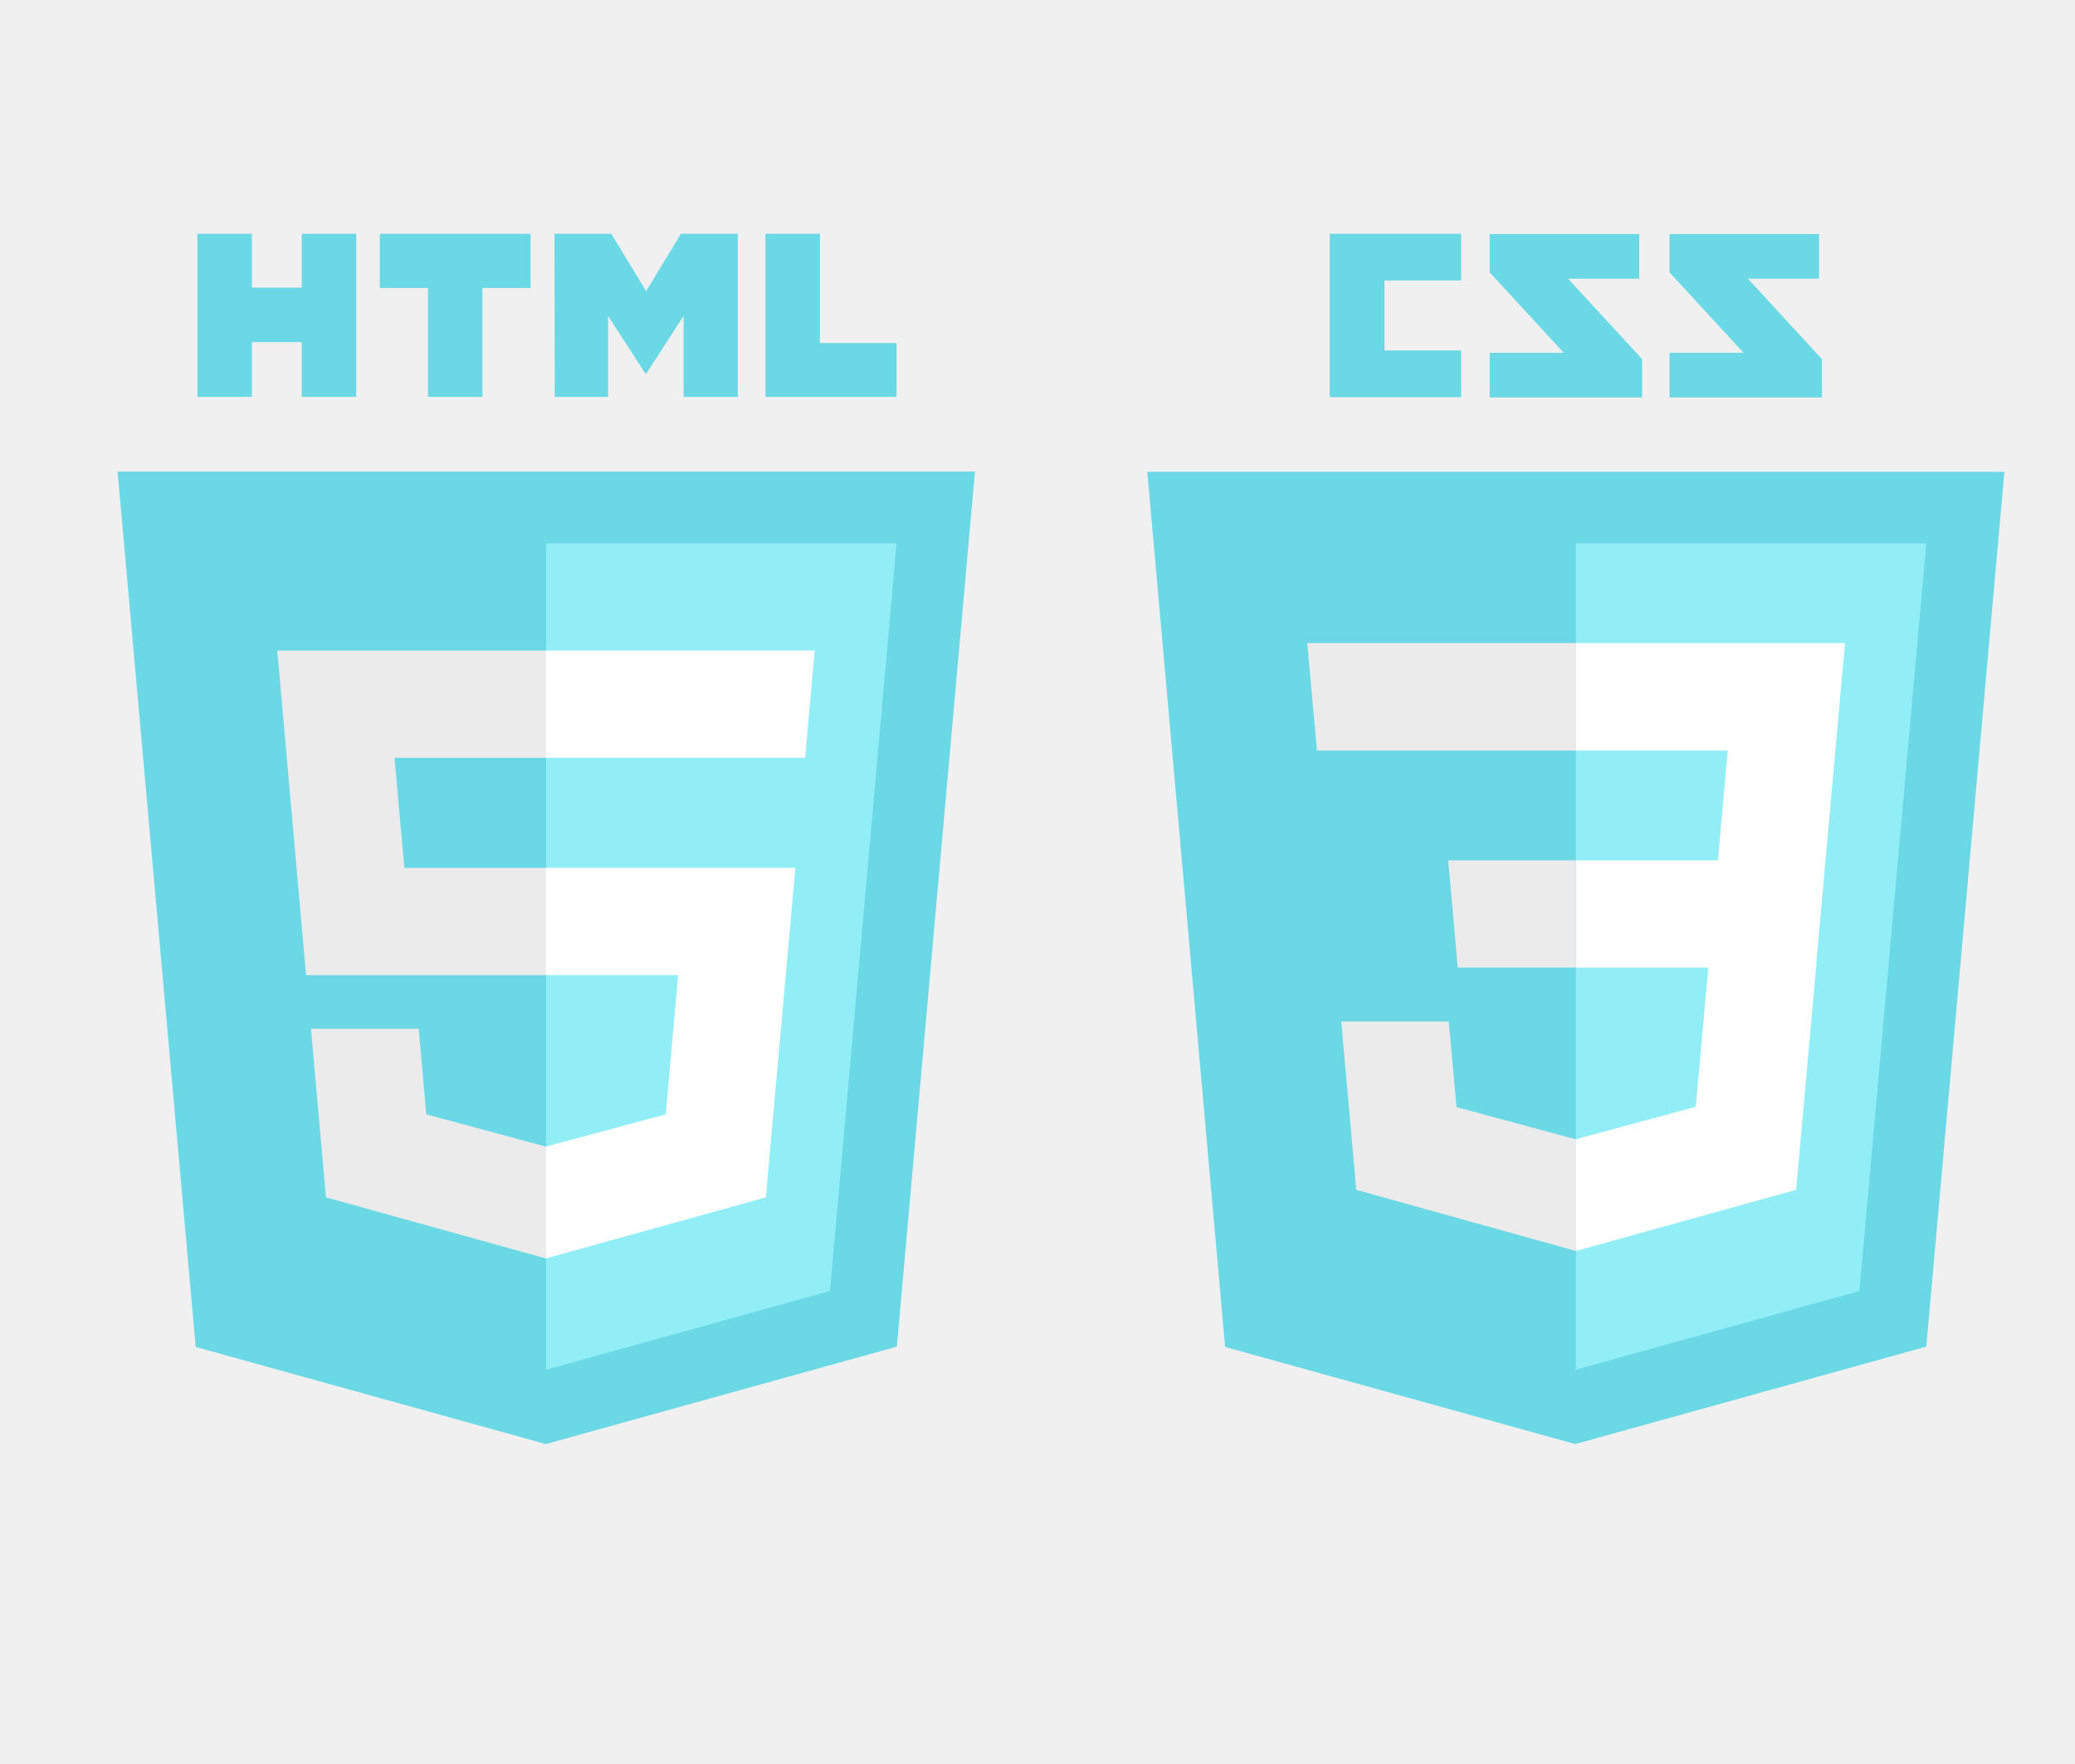
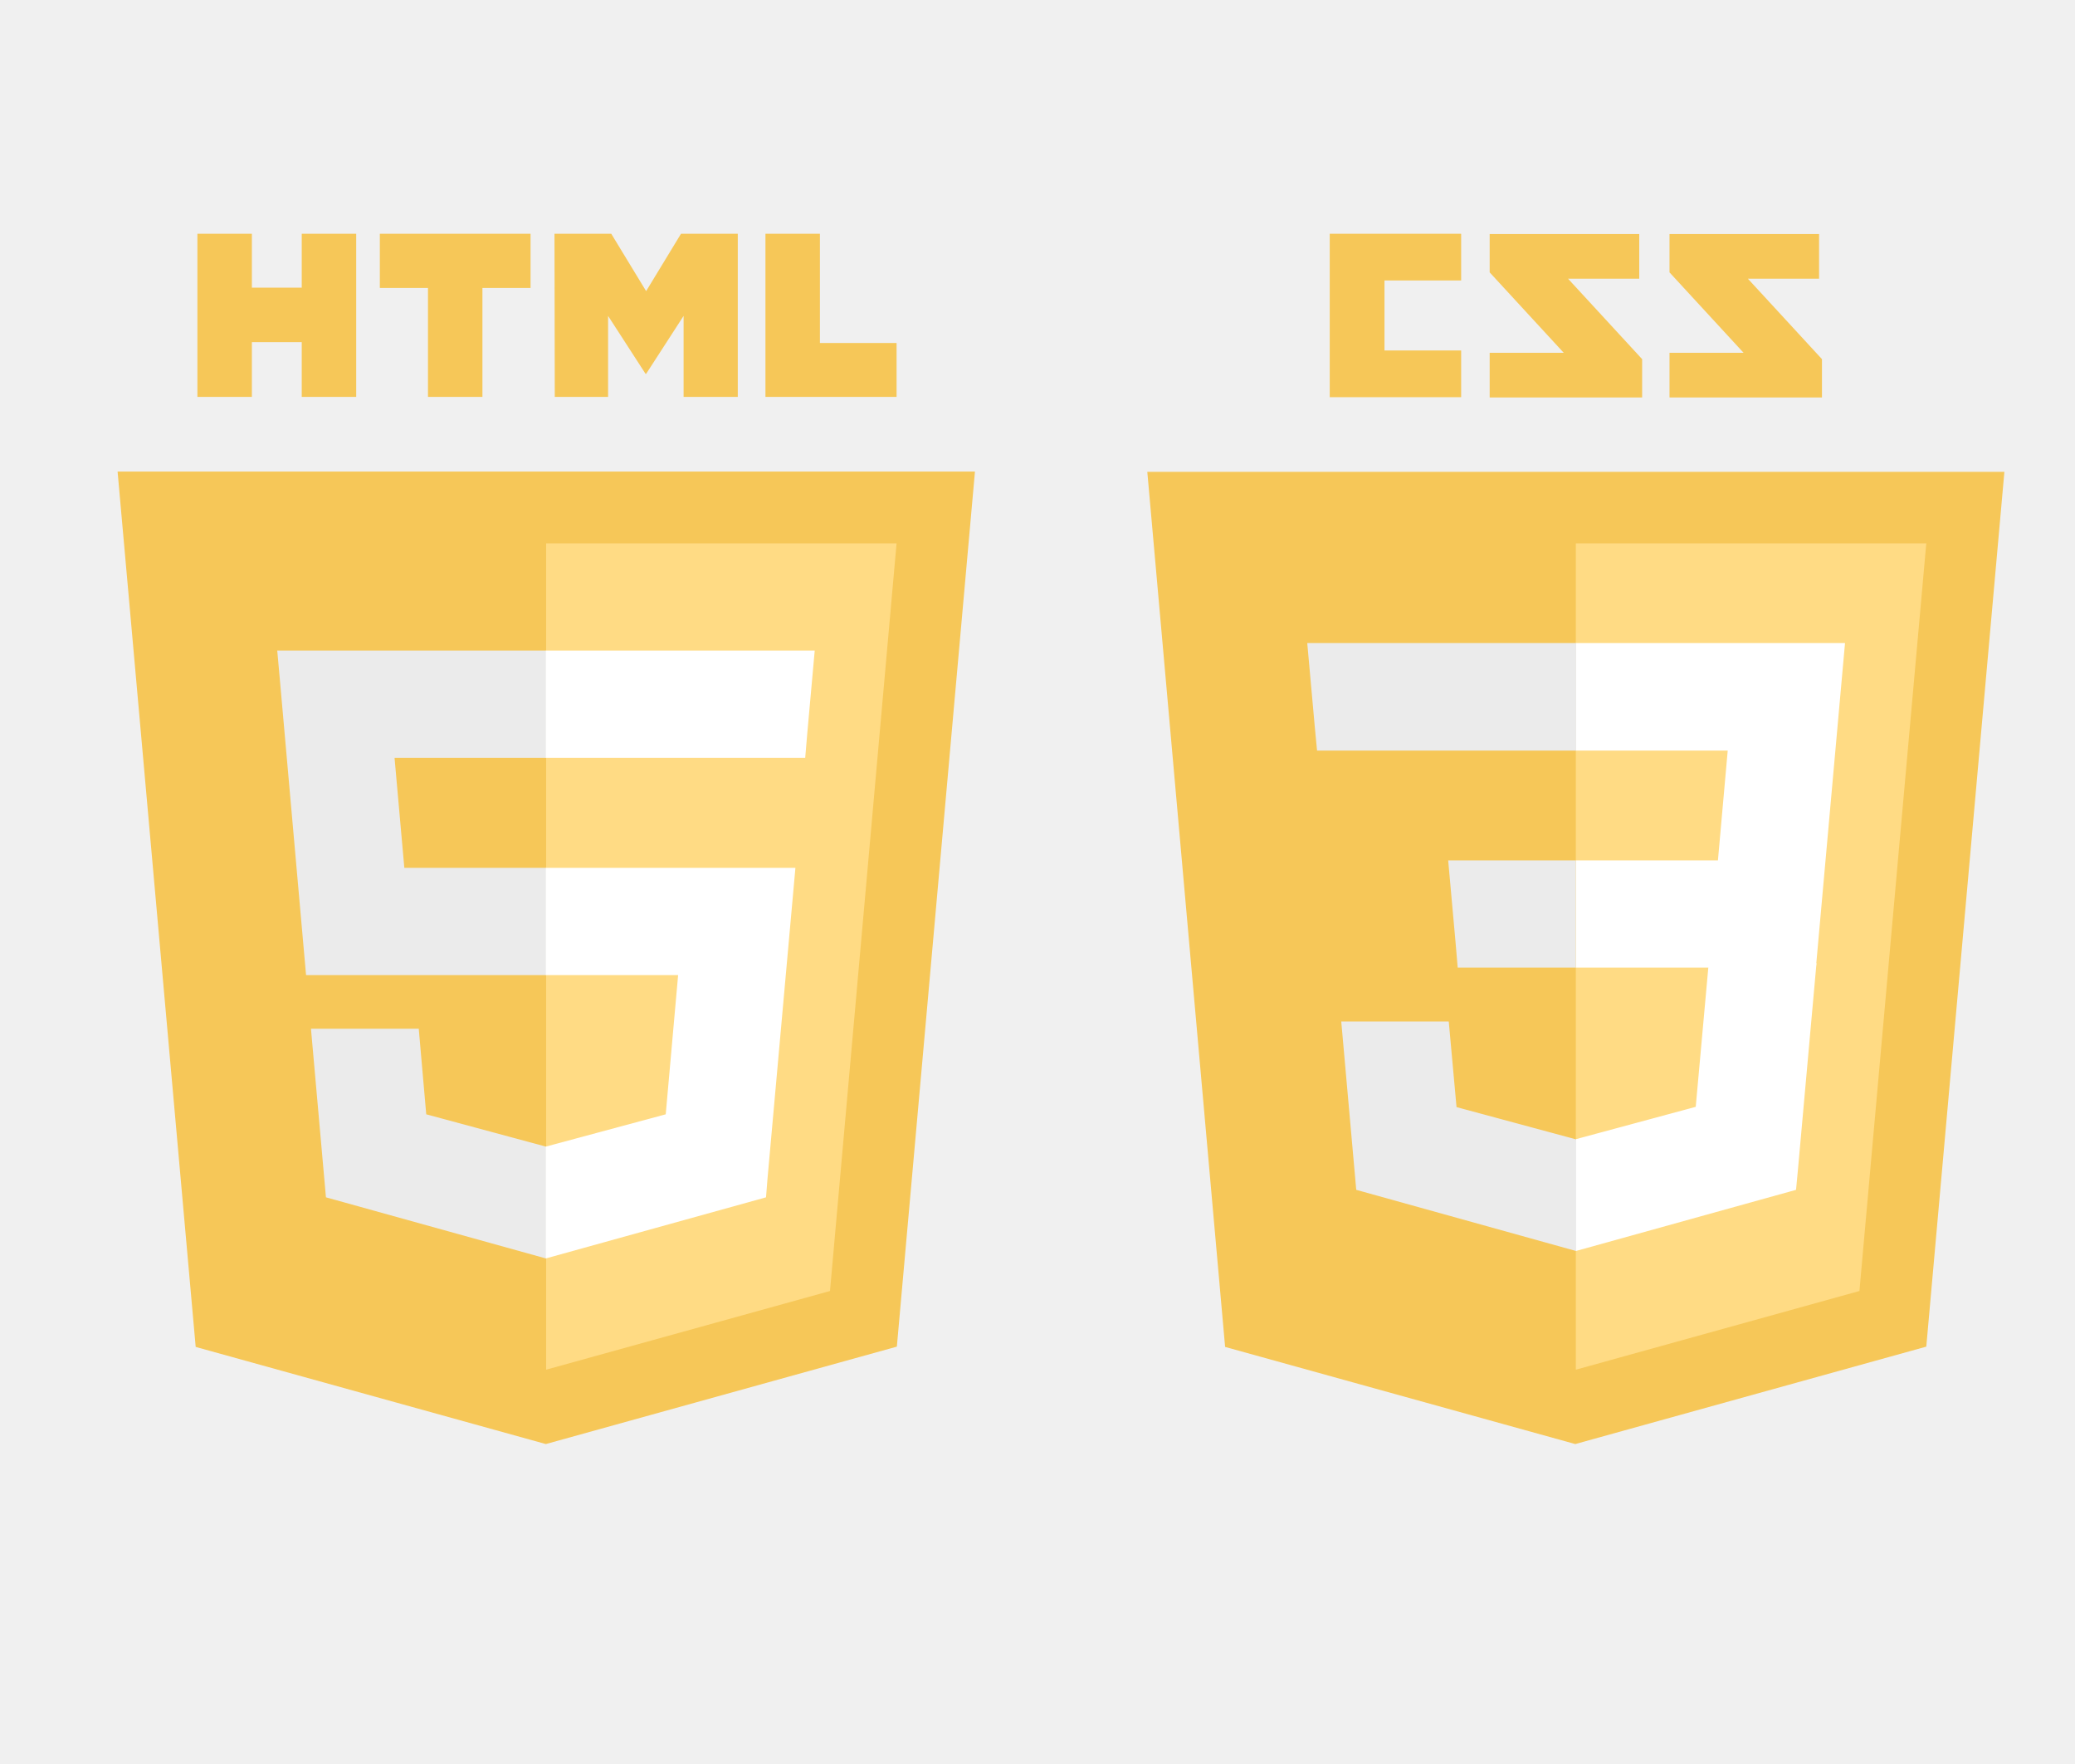
<svg xmlns="http://www.w3.org/2000/svg" version="1.1" id="Layer_1" x="0px" y="0px" viewBox="400 -256 720 612" enable-background="new 400 -256 720 612" xml:space="preserve">
  <g>
-     <polygon fill="#6ad8e5" points="467.9,211.3 440.8,-92.4 738.3,-92.4 711.2,211.2 589.4,245  " />
-     <polygon fill="#91edf6" points="589.5,219.2 688,191.9 711.1,-67.5 589.5,-67.5  " />
+     <polygon fill="#f6c758" points="467.9,211.3 440.8,-92.4 738.3,-92.4 711.2,211.2 589.4,245  " />
+     <polygon fill="#ffdb84" points="589.5,219.2 688,191.9 711.1,-67.5 589.5,-67.5  " />
    <polygon fill="#EBEBEB" points="589.5,45.1 540.3,45.1 536.9,6.9 589.5,6.9 589.5,-30.3 589.4,-30.3 496.2,-30.3 497.1,-20.3    506.2,82.3 589.5,82.3  " />
    <polygon fill="#EBEBEB" points="589.5,141.8 589.4,141.8 547.9,130.6 545.3,100.9 525.1,100.9 507.9,100.9 513.1,159.4    589.4,180.6 589.5,180.5  " />
-     <path fill="#6ad8e5" d="M468.5-174.9h18.9v18.7h17.3v-18.7h18.9v56.6h-18.9v-19h-17.3v19h-18.9V-174.9L468.5-174.9z" />
-     <path fill="#6ad8e5" d="M548.5-156.1h-16.7v-18.8h52.3v18.8h-16.7v37.8h-18.9L548.5-156.1L548.5-156.1z" />
-     <path fill="#6ad8e5" d="M592.4-174.9h19.7l12.1,19.9l12.1-19.9h19.7v56.6h-18.8v-28.1l-13,20.1H624l-13-20.1v28.1h-18.5   L592.4-174.9L592.4-174.9z" />
-     <path fill="#6ad8e5" d="M665.6-174.9h18.9v37.9h26.6v18.7h-45.5L665.6-174.9L665.6-174.9z" />
+     <path fill="#f6c758" d="M468.5-174.9h18.9v18.7h17.3v-18.7h18.9v56.6h-18.9v-19h-17.3v19h-18.9V-174.9L468.5-174.9z" />
+     <path fill="#f6c758" d="M548.5-156.1h-16.7v-18.8h52.3v18.8h-16.7v37.8h-18.9L548.5-156.1L548.5-156.1z" />
+     <path fill="#f6c758" d="M592.4-174.9h19.7l12.1,19.9l12.1-19.9h19.7v56.6h-18.8v-28.1l-13,20.1H624l-13-20.1v28.1h-18.5   L592.4-174.9L592.4-174.9z" />
+     <path fill="#f6c758" d="M665.6-174.9h18.9v37.9h26.6v18.7h-45.5L665.6-174.9L665.6-174.9z" />
    <polygon fill="#FFFFFF" points="589.4,45.1 589.4,82.3 635.3,82.3 631,130.6 589.4,141.8 589.4,180.6 665.8,159.4 666.3,153.1    675.1,55.1 676,45.1 665.9,45.1  " />
    <polygon fill="#FFFFFF" points="589.4,-30.3 589.4,-7.2 589.4,6.9 589.4,6.9 679.2,6.9 679.2,6.9 679.4,6.9 680.1,-1.4    681.8,-20.3 682.7,-30.3  " />
  </g>
  <g>
-     <path fill="#6ad8e5" d="M1031.2-159.3h-24.7l25.7,27.9v13.3h-52.9v-15.5h25.7l-25.7-27.9v-13.3h51.9V-159.3L1031.2-159.3z    M968.8-159.3h-24.7l25.7,27.9v13.3h-52.9v-15.5h25.7l-25.7-27.9v-13.3h51.9L968.8-159.3L968.8-159.3z M907-158.7h-26.6v24.3H907   v16.2h-45.6v-56.7H907V-158.7z" />
+     <path fill="#f6c758" d="M1031.2-159.3h-24.7l25.7,27.9v13.3h-52.9v-15.5h25.7l-25.7-27.9v-13.3h51.9V-159.3L1031.2-159.3z    M968.8-159.3h-24.7l25.7,27.9v13.3h-52.9v-15.5h25.7l-25.7-27.9v-13.3h51.9L968.8-159.3L968.8-159.3z M907-158.7h-26.6v24.3H907   v16.2h-45.6v-56.7H907V-158.7z" />
  </g>
-   <polygon fill="#6ad8e5" points="825.1,211.3 798.1,-92.3 1095.5,-92.3 1068.4,211.2 946.6,245 " />
-   <polygon fill="#91edf6" points="946.8,219.2 1045.2,191.9 1068.4,-67.5 946.8,-67.5 " />
+   <polygon fill="#f6c758" points="825.1,211.3 798.1,-92.3 1095.5,-92.3 1068.4,211.2 946.6,245 " />
+   <polygon fill="#ffdb84" points="946.8,219.2 1045.2,191.9 1068.4,-67.5 946.8,-67.5 " />
  <g>
    <polygon fill="#FFFFFF" points="946.8,42.5 996.1,42.5 999.5,4.4 946.8,4.4 946.8,-32.9 946.9,-32.9 1040.2,-32.9 1039.3,-22.9    1030.1,79.7 946.8,79.7  " />
    <polygon fill="#EBEBEB" points="947,139.2 946.9,139.3 905.4,128.1 902.7,98.4 882.6,98.4 865.4,98.4 870.6,156.8 946.8,178    947,177.9  " />
    <polygon fill="#FFFFFF" points="992.9,78.2 988.4,128 946.9,139.2 946.9,178 1023.2,156.8 1023.8,150.5 1030.3,78.2  " />
    <polygon fill="#EBEBEB" points="946.9,-32.9 946.9,-9.7 946.9,4.3 946.9,4.4 857.1,4.4 857.1,4.4 857,4.4 856.2,-4 854.5,-22.9    853.6,-32.9  " />
    <polygon fill="#EBEBEB" points="946.8,42.5 946.8,65.6 946.8,79.6 946.8,79.7 906,79.7 906,79.7 905.8,79.7 905.1,71.4 903.4,52.5    902.5,42.5  " />
  </g>
</svg>
